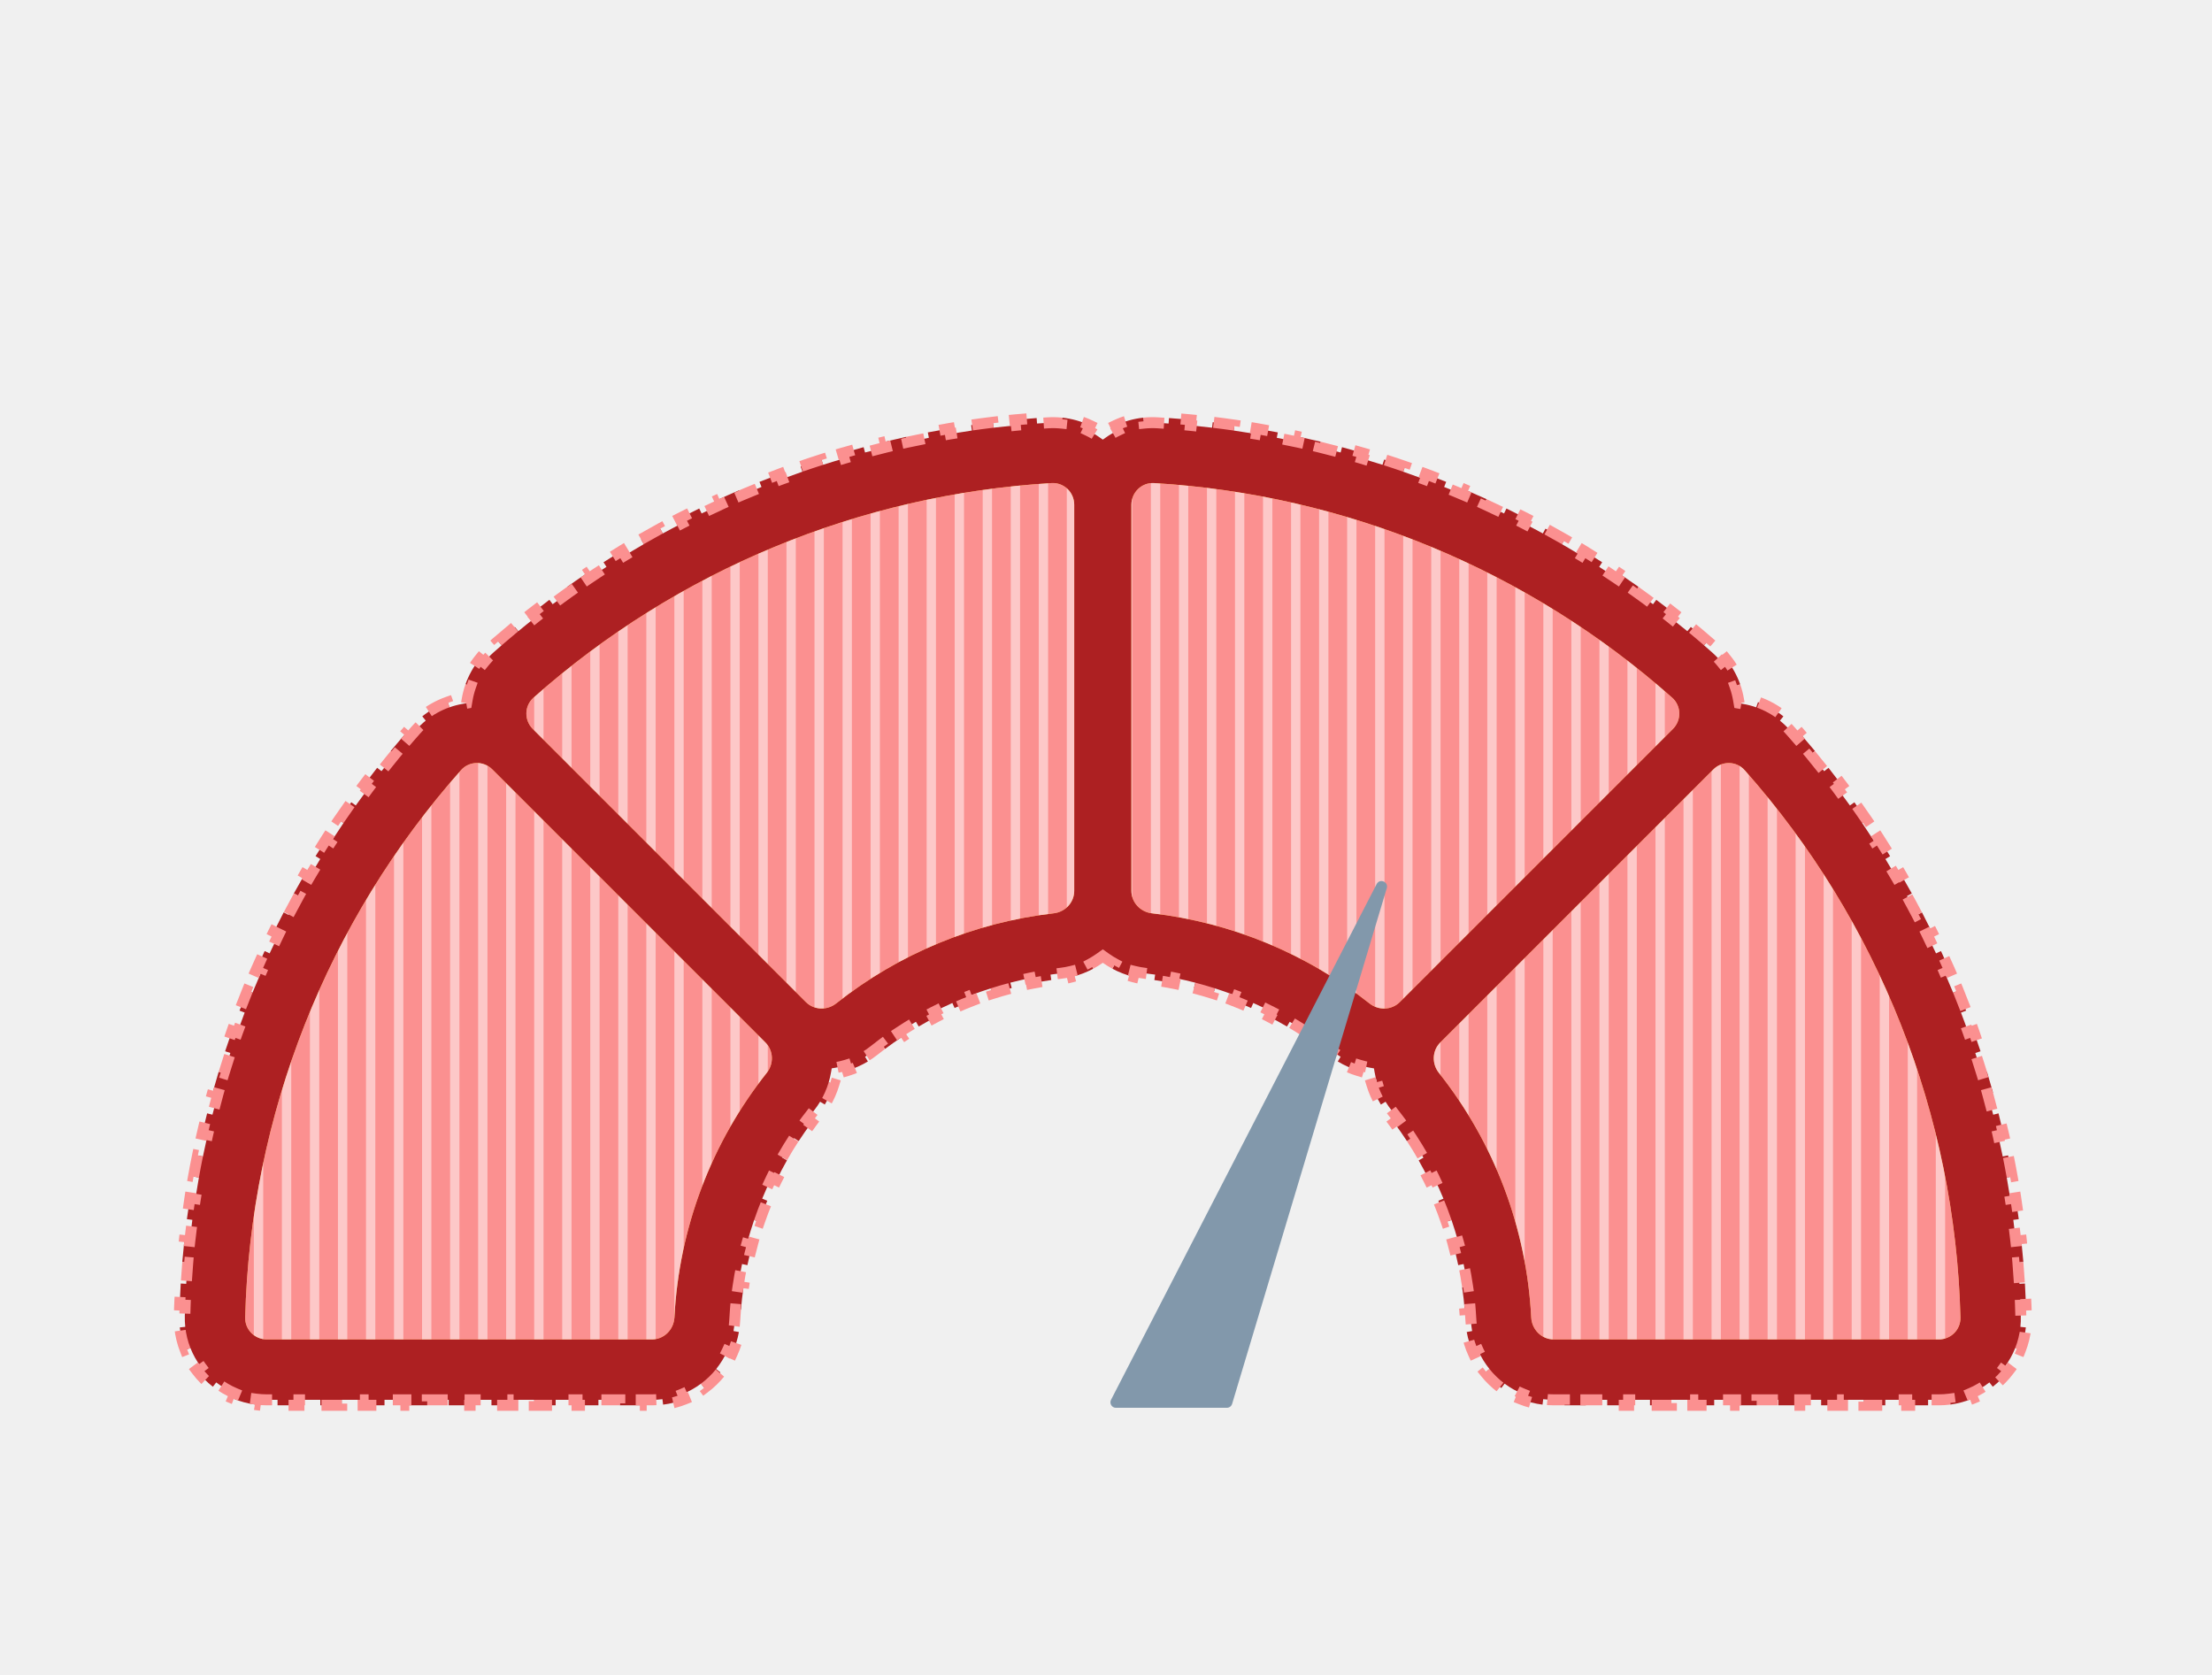
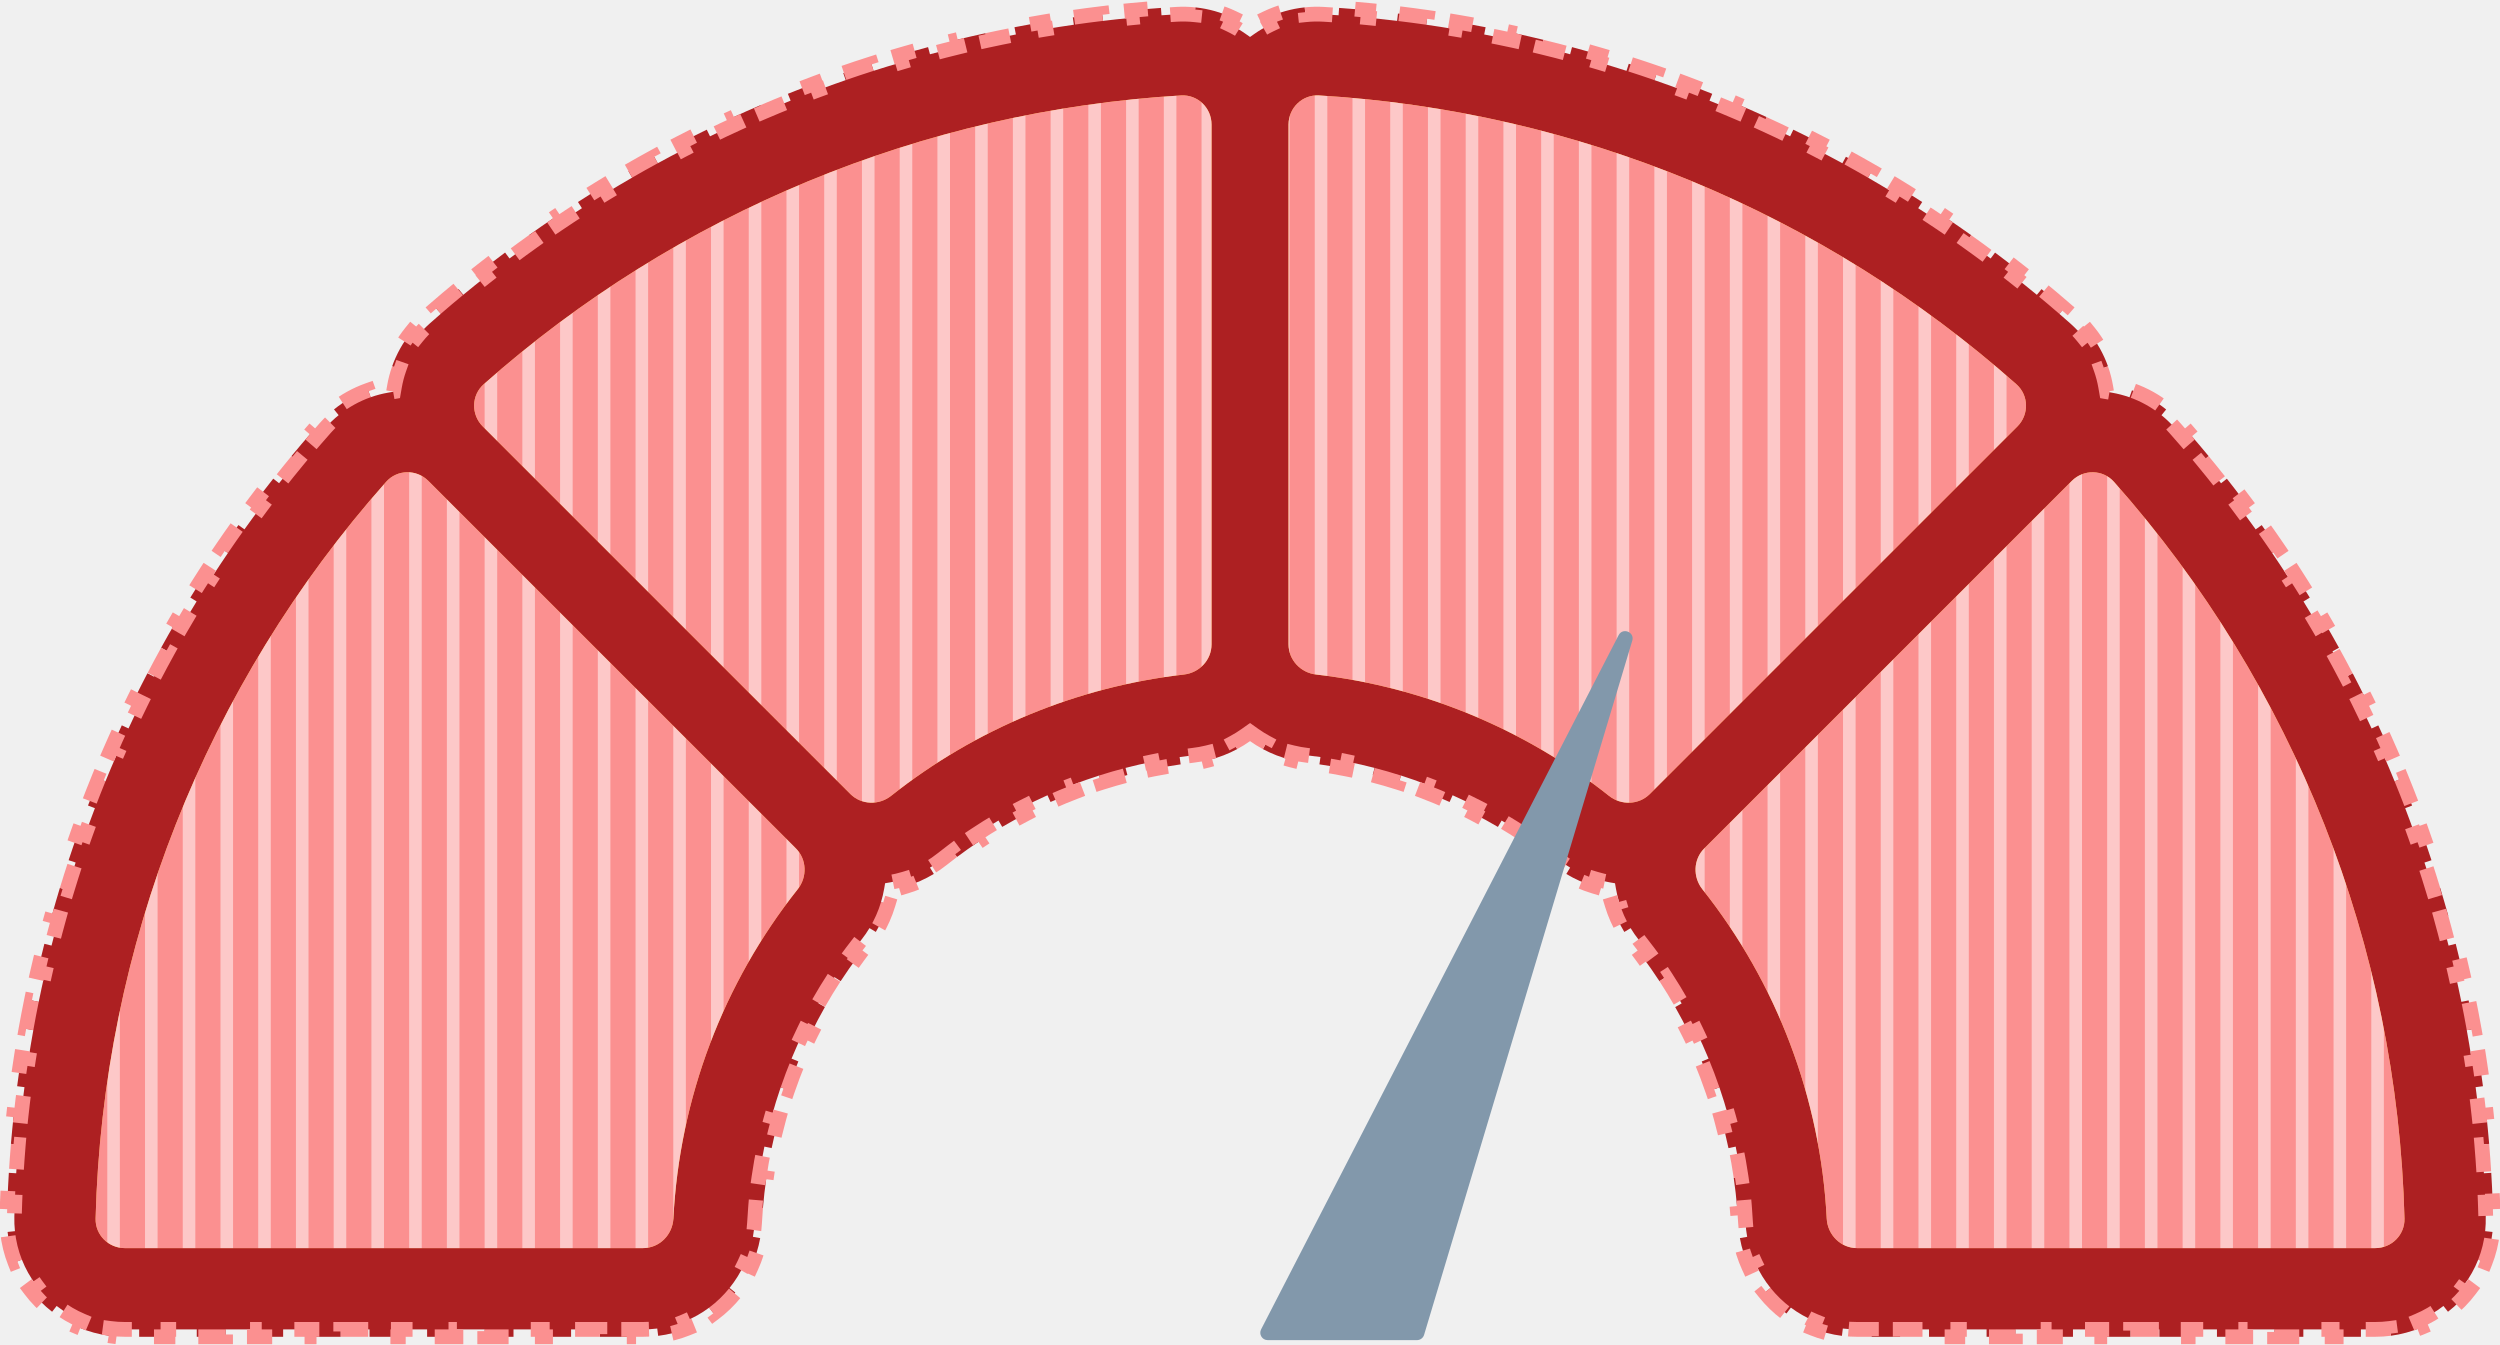
- <svg xmlns="http://www.w3.org/2000/svg" width="403" height="305" viewBox="0 0 403 305" fill="none">
+ <svg xmlns="http://www.w3.org/2000/svg" fill="none" viewBox="31.73 75.09 338.37 181.93">
  <path d="M201.498 174.585L200.92 174.175L200.341 174.585C199.819 174.956 199.273 175.294 198.708 175.597L199.18 176.479C197.983 177.121 196.702 177.617 195.369 177.946L195.129 176.975C194.511 177.128 193.88 177.242 193.241 177.315C192.622 177.387 192.004 177.466 191.389 177.555L191.531 178.545C190.315 178.719 189.106 178.927 187.905 179.168L187.708 178.187C186.486 178.433 185.273 178.712 184.069 179.024L184.32 179.992C183.132 180.3 181.953 180.64 180.786 181.013L180.482 180.061C179.295 180.44 178.12 180.852 176.958 181.296L177.314 182.23C176.169 182.668 175.035 183.137 173.916 183.638L173.508 182.725C172.371 183.233 171.249 183.773 170.142 184.343L170.601 185.232C169.511 185.794 168.437 186.386 167.379 187.008L166.872 186.146C165.8 186.777 164.745 187.438 163.707 188.128L164.261 188.961C163.242 189.639 162.24 190.347 161.257 191.084L160.657 190.283C160.16 190.656 159.667 191.036 159.179 191.424C158.674 191.824 158.148 192.189 157.602 192.518L158.12 193.374C156.944 194.084 155.688 194.639 154.387 195.032L154.098 194.074C153.484 194.26 152.859 194.406 152.227 194.514L151.528 194.633L151.409 195.332C151.302 195.963 151.155 196.588 150.97 197.203L151.927 197.491C151.534 198.793 150.98 200.049 150.269 201.224L149.414 200.707C149.084 201.252 148.719 201.779 148.319 202.283C147.887 202.826 147.464 203.376 147.051 203.932L147.853 204.529C147.036 205.627 146.254 206.748 145.509 207.89L144.672 207.344C143.913 208.507 143.192 209.692 142.509 210.897L143.378 211.39C142.704 212.58 142.067 213.789 141.468 215.016L140.57 214.577C139.961 215.824 139.392 217.089 138.862 218.37L139.786 218.752C139.264 220.015 138.782 221.293 138.339 222.586L137.393 222.262C136.944 223.573 136.535 224.899 136.167 226.237L137.131 226.502C136.77 227.818 136.449 229.146 136.169 230.485L135.19 230.28C134.907 231.636 134.665 233.002 134.465 234.376L135.455 234.52C135.259 235.869 135.105 237.227 134.992 238.591L133.996 238.509C133.939 239.2 133.892 239.892 133.857 240.585C133.824 241.228 133.75 241.864 133.637 242.49L134.621 242.668C134.377 244.02 133.963 245.328 133.399 246.562L132.489 246.146C131.955 247.314 131.278 248.411 130.475 249.409L131.254 250.036C130.402 251.096 129.417 252.052 128.319 252.872L127.72 252.071C126.706 252.828 125.59 253.462 124.389 253.946L124.762 254.874C123.525 255.372 122.202 255.721 120.812 255.895L120.687 254.903C120.063 254.981 119.423 255.021 118.769 255.021H116.82V256.021H112.923V255.021H109.026V256.021H105.128V255.021H101.231V256.021H97.334V255.021H93.436V256.021H89.539V255.021H85.642V256.021L81.745 256.021V255.021H77.847V256.021H73.95V255.021H70.052V256.021H66.155V255.021H62.258L62.258 256.021H58.361V255.021H54.463L54.463 256.021H50.566V255.021H48.617C47.947 255.021 47.286 254.977 46.636 254.89L46.504 255.881C45.084 255.692 43.715 255.314 42.427 254.772L42.815 253.851C41.587 253.334 40.438 252.658 39.397 251.847L38.782 252.635C37.668 251.768 36.67 250.755 35.82 249.622L36.619 249.022C35.831 247.972 35.178 246.813 34.688 245.569L33.758 245.935C33.251 244.646 32.908 243.271 32.756 241.831L33.75 241.726C33.682 241.078 33.655 240.415 33.672 239.74C33.689 239.089 33.709 238.438 33.733 237.788L32.734 237.751C32.783 236.442 32.847 235.134 32.926 233.829L33.924 233.889C34.003 232.589 34.097 231.292 34.206 229.996L33.209 229.912C33.319 228.607 33.444 227.304 33.584 226.004L34.578 226.111C34.718 224.816 34.872 223.524 35.041 222.235L34.05 222.105C34.22 220.806 34.406 219.51 34.607 218.218L35.595 218.371C35.794 217.084 36.009 215.801 36.238 214.521L35.254 214.345C35.485 213.055 35.731 211.77 35.992 210.488L36.971 210.687C37.231 209.411 37.505 208.139 37.794 206.871L36.819 206.649C37.11 205.372 37.415 204.099 37.736 202.831L38.705 203.075C39.024 201.813 39.357 200.555 39.705 199.302L38.741 199.035C39.091 197.773 39.456 196.516 39.835 195.263L40.792 195.553C41.17 194.307 41.561 193.066 41.967 191.83L41.017 191.518C41.425 190.275 41.848 189.036 42.286 187.802L43.228 188.136C43.663 186.91 44.112 185.688 44.575 184.473L43.641 184.117C44.107 182.893 44.587 181.676 45.081 180.464L46.007 180.841C46.499 179.636 47.004 178.437 47.523 177.244L46.607 176.845C47.129 175.645 47.666 174.451 48.216 173.263L49.123 173.684C49.67 172.503 50.231 171.329 50.806 170.161L49.908 169.72C50.486 168.546 51.078 167.378 51.683 166.217L52.57 166.679C53.171 165.526 53.786 164.379 54.415 163.239L53.539 162.756C54.171 161.61 54.816 160.472 55.475 159.34L56.34 159.843C56.994 158.719 57.662 157.602 58.343 156.493L57.491 155.97C58.175 154.855 58.873 153.747 59.584 152.648L60.424 153.191C61.13 152.098 61.849 151.014 62.581 149.938L61.755 149.375C62.49 148.294 63.239 147.22 64.001 146.154L64.814 146.736C65.57 145.678 66.34 144.628 67.121 143.587L66.322 142.987C67.107 141.941 67.905 140.903 68.716 139.874L69.501 140.493C70.306 139.472 71.123 138.459 71.953 137.455L71.182 136.818C72.015 135.81 72.86 134.811 73.718 133.821L74.474 134.476C74.9 133.984 75.329 133.495 75.761 133.008C76.327 132.37 76.931 131.795 77.565 131.282L76.936 130.504C78.355 129.355 79.921 128.494 81.56 127.913L81.894 128.856C82.682 128.577 83.488 128.367 84.304 128.226L84.999 128.106L85.119 127.411C85.26 126.595 85.47 125.789 85.749 125.001L84.807 124.667C85.388 123.027 86.249 121.462 87.398 120.042L88.176 120.672C88.689 120.038 89.264 119.434 89.902 118.868C90.398 118.428 90.897 117.991 91.398 117.557L90.743 116.801C91.753 115.927 92.772 115.066 93.799 114.218L94.436 114.989C95.46 114.144 96.492 113.312 97.534 112.494L96.916 111.708C97.966 110.883 99.024 110.071 100.091 109.272L100.69 110.073C101.753 109.278 102.824 108.496 103.904 107.728L103.324 106.913C104.411 106.139 105.507 105.379 106.612 104.632L107.172 105.46C108.271 104.716 109.378 103.987 110.493 103.27L109.953 102.429C111.076 101.708 112.206 101 113.345 100.306L113.865 101.16C114.998 100.47 116.139 99.794 117.287 99.131L116.787 98.265C117.943 97.598 119.106 96.945 120.276 96.306L120.756 97.184C121.92 96.548 123.091 95.927 124.27 95.32L123.812 94.431C124.998 93.82 126.191 93.223 127.39 92.64L127.827 93.539C129.02 92.96 130.22 92.395 131.426 91.844L131.011 90.935C132.224 90.38 133.444 89.841 134.67 89.316L135.064 90.235C136.283 89.713 137.508 89.206 138.739 88.713L138.367 87.785C139.606 87.289 140.85 86.808 142.1 86.342L142.449 87.278C143.692 86.815 144.94 86.367 146.193 85.933L145.866 84.988C147.126 84.551 148.392 84.13 149.663 83.724L149.967 84.676C151.23 84.272 152.498 83.883 153.77 83.51L153.489 82.55C154.768 82.174 156.052 81.814 157.341 81.468L157.6 82.434C158.88 82.091 160.165 81.763 161.454 81.45L161.218 80.478C162.514 80.163 163.814 79.864 165.118 79.58L165.331 80.557C166.626 80.275 167.925 80.009 169.228 79.757L169.038 78.775C170.347 78.523 171.66 78.286 172.977 78.064L173.143 79.05C174.449 78.83 175.76 78.626 177.073 78.436L176.931 77.447C178.25 77.257 179.572 77.082 180.898 76.924L181.017 77.916C182.332 77.759 183.65 77.617 184.972 77.49L184.876 76.495C186.203 76.368 187.532 76.257 188.864 76.161L188.936 77.158C189.597 77.111 190.259 77.067 190.921 77.028C191.772 76.977 192.606 76.997 193.417 77.082L193.521 76.088C195.338 76.279 197.054 76.777 198.624 77.525L198.193 78.428C198.948 78.788 199.667 79.21 200.343 79.687L200.92 80.093L201.496 79.687C202.173 79.21 202.891 78.788 203.646 78.428L203.215 77.525C204.785 76.777 206.502 76.279 208.318 76.088L208.422 77.082C209.233 76.997 210.067 76.977 210.918 77.028C211.581 77.067 212.242 77.111 212.904 77.158L212.975 76.161C214.307 76.256 215.637 76.368 216.963 76.495L216.868 77.49C218.189 77.617 219.508 77.759 220.823 77.916L220.942 76.923C222.268 77.082 223.591 77.257 224.91 77.447L224.767 78.436C226.081 78.626 227.392 78.83 228.698 79.05L228.864 78.064C230.181 78.286 231.494 78.523 232.803 78.775L232.614 79.757C233.917 80.009 235.216 80.275 236.511 80.557L236.724 79.58C238.028 79.864 239.328 80.163 240.624 80.478L240.388 81.45C241.677 81.763 242.962 82.091 244.243 82.434L244.501 81.468C245.791 81.814 247.075 82.175 248.355 82.551L248.073 83.51C249.345 83.884 250.613 84.273 251.876 84.677L252.181 83.724C253.452 84.13 254.718 84.552 255.978 84.988L255.651 85.933C256.904 86.367 258.152 86.816 259.395 87.279L259.744 86.342C260.994 86.809 262.239 87.29 263.477 87.786L263.106 88.714C264.337 89.207 265.562 89.714 266.781 90.237L267.175 89.317C268.401 89.842 269.621 90.382 270.835 90.936L270.419 91.846C271.626 92.397 272.826 92.962 274.019 93.541L274.455 92.642C275.655 93.225 276.848 93.822 278.035 94.433L277.576 95.322C278.755 95.929 279.926 96.551 281.091 97.186L281.57 96.308C282.741 96.948 283.904 97.601 285.06 98.268L284.56 99.134C285.708 99.796 286.849 100.473 287.982 101.163L288.502 100.309C289.641 101.003 290.772 101.711 291.895 102.432L291.354 103.274C292.469 103.99 293.577 104.72 294.676 105.464L295.236 104.635C296.34 105.382 297.436 106.143 298.524 106.917L297.944 107.732C299.024 108.501 300.095 109.282 301.158 110.078L301.757 109.277C302.824 110.076 303.883 110.887 304.932 111.712L304.314 112.499C305.356 113.317 306.389 114.149 307.413 114.994L308.049 114.223C309.077 115.071 310.096 115.933 311.105 116.807L310.451 117.563C310.952 117.997 311.451 118.434 311.947 118.874C312.585 119.44 313.16 120.044 313.673 120.678L314.45 120.049C315.599 121.468 316.461 123.034 317.042 124.673L316.099 125.007C316.378 125.795 316.588 126.601 316.729 127.417L316.849 128.112L317.544 128.232C318.36 128.373 319.166 128.583 319.954 128.862L320.288 127.92C321.928 128.5 323.493 129.362 324.913 130.511L324.283 131.288C324.917 131.802 325.521 132.377 326.087 133.014C326.519 133.502 326.948 133.991 327.374 134.483L328.13 133.828C328.987 134.818 329.833 135.817 330.666 136.825L329.895 137.462C330.725 138.466 331.542 139.478 332.346 140.5L333.132 139.881C333.942 140.91 334.74 141.947 335.525 142.993L334.726 143.594C335.507 144.635 336.276 145.684 337.032 146.742L337.846 146.161C338.607 147.226 339.356 148.3 340.092 149.381L339.265 149.944C339.997 151.02 340.716 152.104 341.422 153.197L342.262 152.654C342.973 153.753 343.67 154.861 344.355 155.976L343.503 156.499C344.184 157.608 344.851 158.725 345.506 159.849L346.37 159.346C347.029 160.477 347.674 161.616 348.306 162.762L347.43 163.245C348.059 164.384 348.673 165.531 349.275 166.685L350.162 166.222C350.767 167.383 351.358 168.551 351.936 169.725L351.039 170.166C351.613 171.334 352.174 172.508 352.721 173.689L353.628 173.268C354.179 174.456 354.715 175.65 355.237 176.85L354.321 177.249C354.84 178.442 355.345 179.641 355.837 180.846L356.763 180.468C357.257 181.68 357.737 182.898 358.203 184.121L357.268 184.477C357.732 185.692 358.181 186.914 358.615 188.14L359.558 187.806C359.995 189.04 360.418 190.278 360.826 191.522L359.876 191.834C360.282 193.07 360.674 194.311 361.051 195.556L362.008 195.267C362.387 196.519 362.751 197.776 363.102 199.038L362.138 199.305C362.486 200.558 362.819 201.816 363.137 203.078L364.107 202.833C364.427 204.102 364.733 205.375 365.024 206.652L364.049 206.874C364.337 208.142 364.612 209.414 364.871 210.689L365.851 210.49C366.112 211.772 366.358 213.057 366.588 214.347L365.604 214.523C365.833 215.803 366.048 217.086 366.247 218.373L367.236 218.219C367.436 219.512 367.622 220.807 367.792 222.106L366.801 222.236C366.97 223.525 367.125 224.817 367.264 226.112L368.258 226.005C368.398 227.305 368.523 228.608 368.633 229.913L367.636 229.997C367.745 231.292 367.839 232.59 367.918 233.89L368.916 233.829C368.995 235.135 369.059 236.442 369.108 237.751L368.109 237.788C368.133 238.439 368.153 239.089 368.17 239.74C368.187 240.415 368.16 241.078 368.092 241.727L369.086 241.831C368.934 243.271 368.591 244.646 368.084 245.935L367.154 245.569C366.664 246.813 366.011 247.972 365.223 249.022L366.022 249.622C365.172 250.755 364.174 251.768 363.06 252.635L362.446 251.847C361.404 252.658 360.255 253.334 359.027 253.851L359.415 254.772C358.127 255.314 356.759 255.692 355.338 255.881L355.206 254.89C354.556 254.977 353.895 255.021 353.225 255.021H351.276V256.021H347.379V255.021H343.482V256.021H339.584V255.021H335.687V256.021H331.79V255.021H327.892V256.021H323.995V255.021H320.098V256.021H316.2V255.021H312.303V256.021H308.406V255.021H304.508V256.021H300.611V255.021H296.714V256.021H292.816V255.021H288.919V256.021H285.022V255.021H283.073C282.419 255.021 281.779 254.981 281.154 254.903L281.03 255.895C279.64 255.721 278.317 255.372 277.08 254.874L277.453 253.946C276.252 253.462 275.136 252.828 274.122 252.071L273.523 252.872C272.425 252.052 271.44 251.096 270.588 250.036L271.367 249.409C270.564 248.411 269.887 247.314 269.353 246.146L268.443 246.562C267.878 245.328 267.465 244.02 267.221 242.668L268.205 242.49C268.092 241.864 268.018 241.228 267.985 240.585C267.95 239.892 267.903 239.2 267.846 238.51L266.85 238.592C266.738 237.227 266.583 235.87 266.387 234.521L267.377 234.377C267.177 233.003 266.936 231.637 266.652 230.282L265.674 230.487C265.394 229.148 265.073 227.82 264.711 226.504L265.675 226.239C265.308 224.901 264.899 223.576 264.45 222.265L263.504 222.589C263.061 221.296 262.579 220.018 262.057 218.756L262.981 218.374C262.452 217.093 261.882 215.828 261.274 214.581L260.376 215.02C259.777 213.793 259.14 212.584 258.466 211.395L259.336 210.901C258.653 209.697 257.932 208.512 257.173 207.349L256.336 207.895C255.591 206.753 254.81 205.632 253.993 204.534L254.795 203.937C254.381 203.381 253.959 202.832 253.527 202.288C253.128 201.784 252.762 201.257 252.433 200.712L251.577 201.229C250.867 200.054 250.312 198.798 249.92 197.496L250.877 197.208C250.692 196.593 250.545 195.968 250.438 195.337L250.319 194.638L249.62 194.519C248.988 194.411 248.363 194.264 247.749 194.079L247.46 195.036C246.159 194.644 244.903 194.089 243.727 193.379L244.245 192.523C243.699 192.193 243.173 191.828 242.669 191.428C242.181 191.04 241.688 190.66 241.19 190.287L240.59 191.087C239.607 190.351 238.605 189.643 237.585 188.964L238.139 188.131C237.102 187.44 236.046 186.779 234.974 186.149L234.467 187.011C233.409 186.388 232.334 185.796 231.245 185.234L231.703 184.345C230.596 183.774 229.473 183.234 228.337 182.726L227.929 183.639C226.809 183.138 225.675 182.669 224.529 182.231L224.886 181.297C223.723 180.852 222.548 180.44 221.361 180.061L221.057 181.014C219.889 180.641 218.71 180.3 217.522 179.992L217.773 179.024C216.569 178.711 215.355 178.432 214.133 178.187L213.936 179.168C212.735 178.927 211.526 178.719 210.31 178.544L210.452 177.554C209.836 177.466 209.218 177.386 208.599 177.315C207.96 177.242 207.329 177.127 206.71 176.975L206.471 177.946C205.138 177.617 203.857 177.121 202.659 176.479L203.132 175.597C202.567 175.294 202.021 174.956 201.498 174.585Z" fill="#AD2022" stroke="#FB9090" stroke-width="2" stroke-dasharray="4 4" />
  <path fill-rule="evenodd" clip-rule="evenodd" d="M249.507 182.809C251.157 184.119 253.538 184.048 255.028 182.559L304.78 132.81C306.379 131.211 306.339 128.602 304.647 127.101C278.458 103.868 245.21 90.096 210.262 88.006C208.004 87.871 206.13 89.687 206.13 91.949V162.305C206.13 164.41 207.765 166.144 209.857 166.385C224.345 168.052 238.084 173.743 249.507 182.809ZM191.984 166.385C194.075 166.144 195.71 164.41 195.71 162.305V91.949C195.71 89.688 193.836 87.871 191.578 88.006C156.634 90.097 123.389 103.866 97.201 127.096C95.509 128.596 95.468 131.206 97.067 132.805L146.82 182.555C148.309 184.043 150.691 184.114 152.34 182.805C163.762 173.742 177.499 168.052 191.984 166.385ZM200.473 87.727H201.369C201.22 87.727 201.07 87.727 200.921 87.727C200.772 87.727 200.622 87.727 200.473 87.727ZM262.144 195.448C260.835 193.799 260.906 191.417 262.395 189.928L312.148 140.178C313.747 138.579 316.357 138.62 317.858 140.312C342.267 167.828 356.23 203.136 357.174 240.019C357.23 242.227 355.434 244.019 353.225 244.019H283.073C280.864 244.019 279.084 242.226 278.971 240.02C278.137 223.736 272.23 208.158 262.144 195.448ZM83.99 140.306C85.49 138.614 88.1 138.574 89.699 140.173L139.452 189.922C140.941 191.411 141.011 193.793 139.702 195.442C129.614 208.153 123.705 223.733 122.871 240.02C122.758 242.226 120.978 244.019 118.769 244.019L48.617 244.019C46.408 244.019 44.612 242.227 44.668 240.019C45.612 203.133 59.577 167.823 83.99 140.306Z" fill="#F4AB3E" />
  <mask id="mask0_418_2462" style="mask-type:alpha" maskUnits="userSpaceOnUse" x="44" y="87" width="314" height="158">
    <path fill-rule="evenodd" clip-rule="evenodd" d="M249.507 182.809C251.157 184.119 253.538 184.048 255.028 182.559L304.78 132.81C306.379 131.211 306.339 128.602 304.647 127.101C278.458 103.868 245.21 90.096 210.262 88.006C208.004 87.871 206.13 89.687 206.13 91.949V162.305C206.13 164.41 207.765 166.144 209.857 166.385C224.345 168.052 238.084 173.743 249.507 182.809ZM191.984 166.385C194.075 166.144 195.71 164.41 195.71 162.305V91.949C195.71 89.688 193.836 87.871 191.578 88.006C156.634 90.097 123.389 103.866 97.201 127.096C95.509 128.596 95.468 131.206 97.067 132.805L146.82 182.555C148.309 184.043 150.691 184.114 152.34 182.805C163.762 173.742 177.499 168.052 191.984 166.385ZM200.473 87.727H201.369C201.22 87.727 201.07 87.727 200.921 87.727C200.772 87.727 200.622 87.727 200.473 87.727ZM262.144 195.448C260.835 193.799 260.906 191.417 262.395 189.928L312.148 140.178C313.747 138.579 316.357 138.62 317.858 140.312C342.267 167.828 356.23 203.136 357.174 240.019C357.23 242.227 355.434 244.019 353.225 244.019H283.073C280.864 244.019 279.084 242.226 278.971 240.02C278.137 223.736 272.23 208.158 262.144 195.448ZM83.99 140.306C85.49 138.614 88.1 138.574 89.699 140.173L139.452 189.922C140.941 191.411 141.011 193.793 139.702 195.442C129.614 208.153 123.705 223.733 122.871 240.02C122.758 242.226 120.978 244.019 118.769 244.019L48.617 244.019C46.408 244.019 44.612 242.227 44.668 240.019C45.612 203.133 59.577 167.823 83.99 140.306Z" fill="#FB9090" />
  </mask>
  <g mask="url(#mask0_418_2462)">
    <rect width="429" height="255.357" transform="translate(-13.333 38)" fill="#FB9090" />
    <line x1="47.102" y1="293.357" x2="47.102" y2="38" stroke="white" stroke-opacity="0.5" stroke-width="1.702" />
    <line x1="52.209" y1="293.357" x2="52.209" y2="38" stroke="white" stroke-opacity="0.5" stroke-width="1.702" />
    <line x1="57.316" y1="293.357" x2="57.316" y2="38" stroke="white" stroke-opacity="0.5" stroke-width="1.702" />
    <line x1="62.423" y1="293.357" x2="62.423" y2="38" stroke="white" stroke-opacity="0.5" stroke-width="1.702" />
    <line x1="67.53" y1="293.357" x2="67.53" y2="38" stroke="white" stroke-opacity="0.5" stroke-width="1.702" />
    <line x1="72.637" y1="293.357" x2="72.637" y2="38" stroke="white" stroke-opacity="0.5" stroke-width="1.702" />
    <line x1="77.744" y1="293.357" x2="77.744" y2="38" stroke="white" stroke-opacity="0.5" stroke-width="1.702" />
    <line x1="82.852" y1="293.357" x2="82.852" y2="38" stroke="white" stroke-opacity="0.5" stroke-width="1.702" />
    <line x1="87.959" y1="293.357" x2="87.959" y2="38" stroke="white" stroke-opacity="0.5" stroke-width="1.702" />
    <line x1="93.066" y1="293.357" x2="93.066" y2="38" stroke="white" stroke-opacity="0.5" stroke-width="1.702" />
    <line x1="98.173" y1="293.357" x2="98.173" y2="38" stroke="white" stroke-opacity="0.5" stroke-width="1.702" />
    <line x1="103.28" y1="293.357" x2="103.28" y2="38" stroke="white" stroke-opacity="0.5" stroke-width="1.702" />
    <line x1="108.387" y1="293.357" x2="108.387" y2="38" stroke="white" stroke-opacity="0.5" stroke-width="1.702" />
    <line x1="113.494" y1="293.357" x2="113.494" y2="38" stroke="white" stroke-opacity="0.5" stroke-width="1.702" />
    <line x1="118.602" y1="293.357" x2="118.602" y2="38" stroke="white" stroke-opacity="0.5" stroke-width="1.702" />
    <line x1="123.709" y1="293.357" x2="123.709" y2="38" stroke="white" stroke-opacity="0.5" stroke-width="1.702" />
    <line x1="128.816" y1="293.357" x2="128.816" y2="38" stroke="white" stroke-opacity="0.5" stroke-width="1.702" />
    <line x1="133.923" y1="293.357" x2="133.923" y2="38" stroke="white" stroke-opacity="0.5" stroke-width="1.702" />
    <line x1="139.03" y1="293.357" x2="139.03" y2="38" stroke="white" stroke-opacity="0.5" stroke-width="1.702" />
    <line x1="144.137" y1="293.357" x2="144.137" y2="38" stroke="white" stroke-opacity="0.5" stroke-width="1.702" />
    <line x1="149.245" y1="293.357" x2="149.245" y2="38" stroke="white" stroke-opacity="0.5" stroke-width="1.702" />
    <line x1="154.352" y1="293.357" x2="154.352" y2="38" stroke="white" stroke-opacity="0.5" stroke-width="1.702" />
    <line x1="159.459" y1="293.357" x2="159.459" y2="38" stroke="white" stroke-opacity="0.5" stroke-width="1.702" />
    <line x1="164.566" y1="293.357" x2="164.566" y2="38" stroke="white" stroke-opacity="0.5" stroke-width="1.702" />
    <line x1="169.673" y1="293.357" x2="169.673" y2="38" stroke="white" stroke-opacity="0.5" stroke-width="1.702" />
    <line x1="174.78" y1="293.357" x2="174.78" y2="38" stroke="white" stroke-opacity="0.5" stroke-width="1.702" />
    <line x1="179.887" y1="293.357" x2="179.887" y2="38" stroke="white" stroke-opacity="0.5" stroke-width="1.702" />
    <line x1="184.995" y1="293.357" x2="184.995" y2="38" stroke="white" stroke-opacity="0.5" stroke-width="1.702" />
    <line x1="190.102" y1="293.357" x2="190.102" y2="38" stroke="white" stroke-opacity="0.5" stroke-width="1.702" />
    <line x1="195.209" y1="293.357" x2="195.209" y2="38" stroke="white" stroke-opacity="0.5" stroke-width="1.702" />
    <line x1="200.316" y1="293.357" x2="200.316" y2="38" stroke="white" stroke-opacity="0.5" stroke-width="1.702" />
    <line x1="205.423" y1="293.357" x2="205.423" y2="38" stroke="white" stroke-opacity="0.5" stroke-width="1.702" />
    <line x1="210.53" y1="293.357" x2="210.53" y2="38" stroke="white" stroke-opacity="0.5" stroke-width="1.702" />
    <line x1="215.637" y1="293.357" x2="215.637" y2="38" stroke="white" stroke-opacity="0.5" stroke-width="1.702" />
    <line x1="220.745" y1="293.357" x2="220.745" y2="38" stroke="white" stroke-opacity="0.5" stroke-width="1.702" />
    <line x1="225.852" y1="293.357" x2="225.852" y2="38" stroke="white" stroke-opacity="0.5" stroke-width="1.702" />
    <line x1="230.959" y1="293.357" x2="230.959" y2="38" stroke="white" stroke-opacity="0.5" stroke-width="1.702" />
    <line x1="236.066" y1="293.357" x2="236.066" y2="38" stroke="white" stroke-opacity="0.5" stroke-width="1.702" />
    <line x1="241.173" y1="293.357" x2="241.173" y2="38" stroke="white" stroke-opacity="0.5" stroke-width="1.702" />
    <line x1="246.28" y1="293.357" x2="246.28" y2="38" stroke="white" stroke-opacity="0.5" stroke-width="1.702" />
    <line x1="251.387" y1="293.357" x2="251.387" y2="38" stroke="white" stroke-opacity="0.5" stroke-width="1.702" />
    <line x1="256.495" y1="293.357" x2="256.495" y2="38" stroke="white" stroke-opacity="0.5" stroke-width="1.702" />
    <line x1="261.602" y1="293.357" x2="261.602" y2="38" stroke="white" stroke-opacity="0.5" stroke-width="1.702" />
    <line x1="266.709" y1="293.357" x2="266.709" y2="38" stroke="white" stroke-opacity="0.5" stroke-width="1.702" />
    <line x1="271.816" y1="293.357" x2="271.816" y2="38" stroke="white" stroke-opacity="0.5" stroke-width="1.702" />
    <line x1="276.923" y1="293.357" x2="276.923" y2="38" stroke="white" stroke-opacity="0.5" stroke-width="1.702" />
    <line x1="282.03" y1="293.357" x2="282.03" y2="38" stroke="white" stroke-opacity="0.5" stroke-width="1.702" />
    <line x1="287.137" y1="293.357" x2="287.137" y2="38" stroke="white" stroke-opacity="0.5" stroke-width="1.702" />
    <line x1="292.245" y1="293.357" x2="292.245" y2="38" stroke="white" stroke-opacity="0.5" stroke-width="1.702" />
    <line x1="297.352" y1="293.357" x2="297.352" y2="38" stroke="white" stroke-opacity="0.5" stroke-width="1.702" />
    <line x1="302.459" y1="293.357" x2="302.459" y2="38" stroke="white" stroke-opacity="0.5" stroke-width="1.702" />
    <line x1="307.566" y1="293.357" x2="307.566" y2="38" stroke="white" stroke-opacity="0.5" stroke-width="1.702" />
    <line x1="312.673" y1="293.357" x2="312.673" y2="38" stroke="white" stroke-opacity="0.5" stroke-width="1.702" />
    <line x1="317.78" y1="293.357" x2="317.78" y2="38" stroke="white" stroke-opacity="0.5" stroke-width="1.702" />
    <line x1="322.887" y1="293.357" x2="322.887" y2="38" stroke="white" stroke-opacity="0.5" stroke-width="1.702" />
    <line x1="327.995" y1="293.357" x2="327.995" y2="38" stroke="white" stroke-opacity="0.5" stroke-width="1.702" />
    <line x1="333.102" y1="293.357" x2="333.102" y2="38" stroke="white" stroke-opacity="0.5" stroke-width="1.702" />
    <line x1="338.209" y1="293.357" x2="338.209" y2="38" stroke="white" stroke-opacity="0.5" stroke-width="1.702" />
    <line x1="343.316" y1="293.357" x2="343.316" y2="38" stroke="white" stroke-opacity="0.5" stroke-width="1.702" />
    <line x1="348.423" y1="293.357" x2="348.423" y2="38" stroke="white" stroke-opacity="0.5" stroke-width="1.702" />
    <line x1="353.53" y1="293.357" x2="353.53" y2="38" stroke="white" stroke-opacity="0.5" stroke-width="1.702" />
  </g>
  <path d="M250.808 161.06C251.365 159.98 253.004 160.641 252.655 161.806L224.477 255.76C224.35 256.183 223.961 256.472 223.519 256.473L203.307 256.474C202.559 256.474 202.076 255.682 202.418 255.016L250.808 161.06Z" fill="#8298AB" />
</svg>
